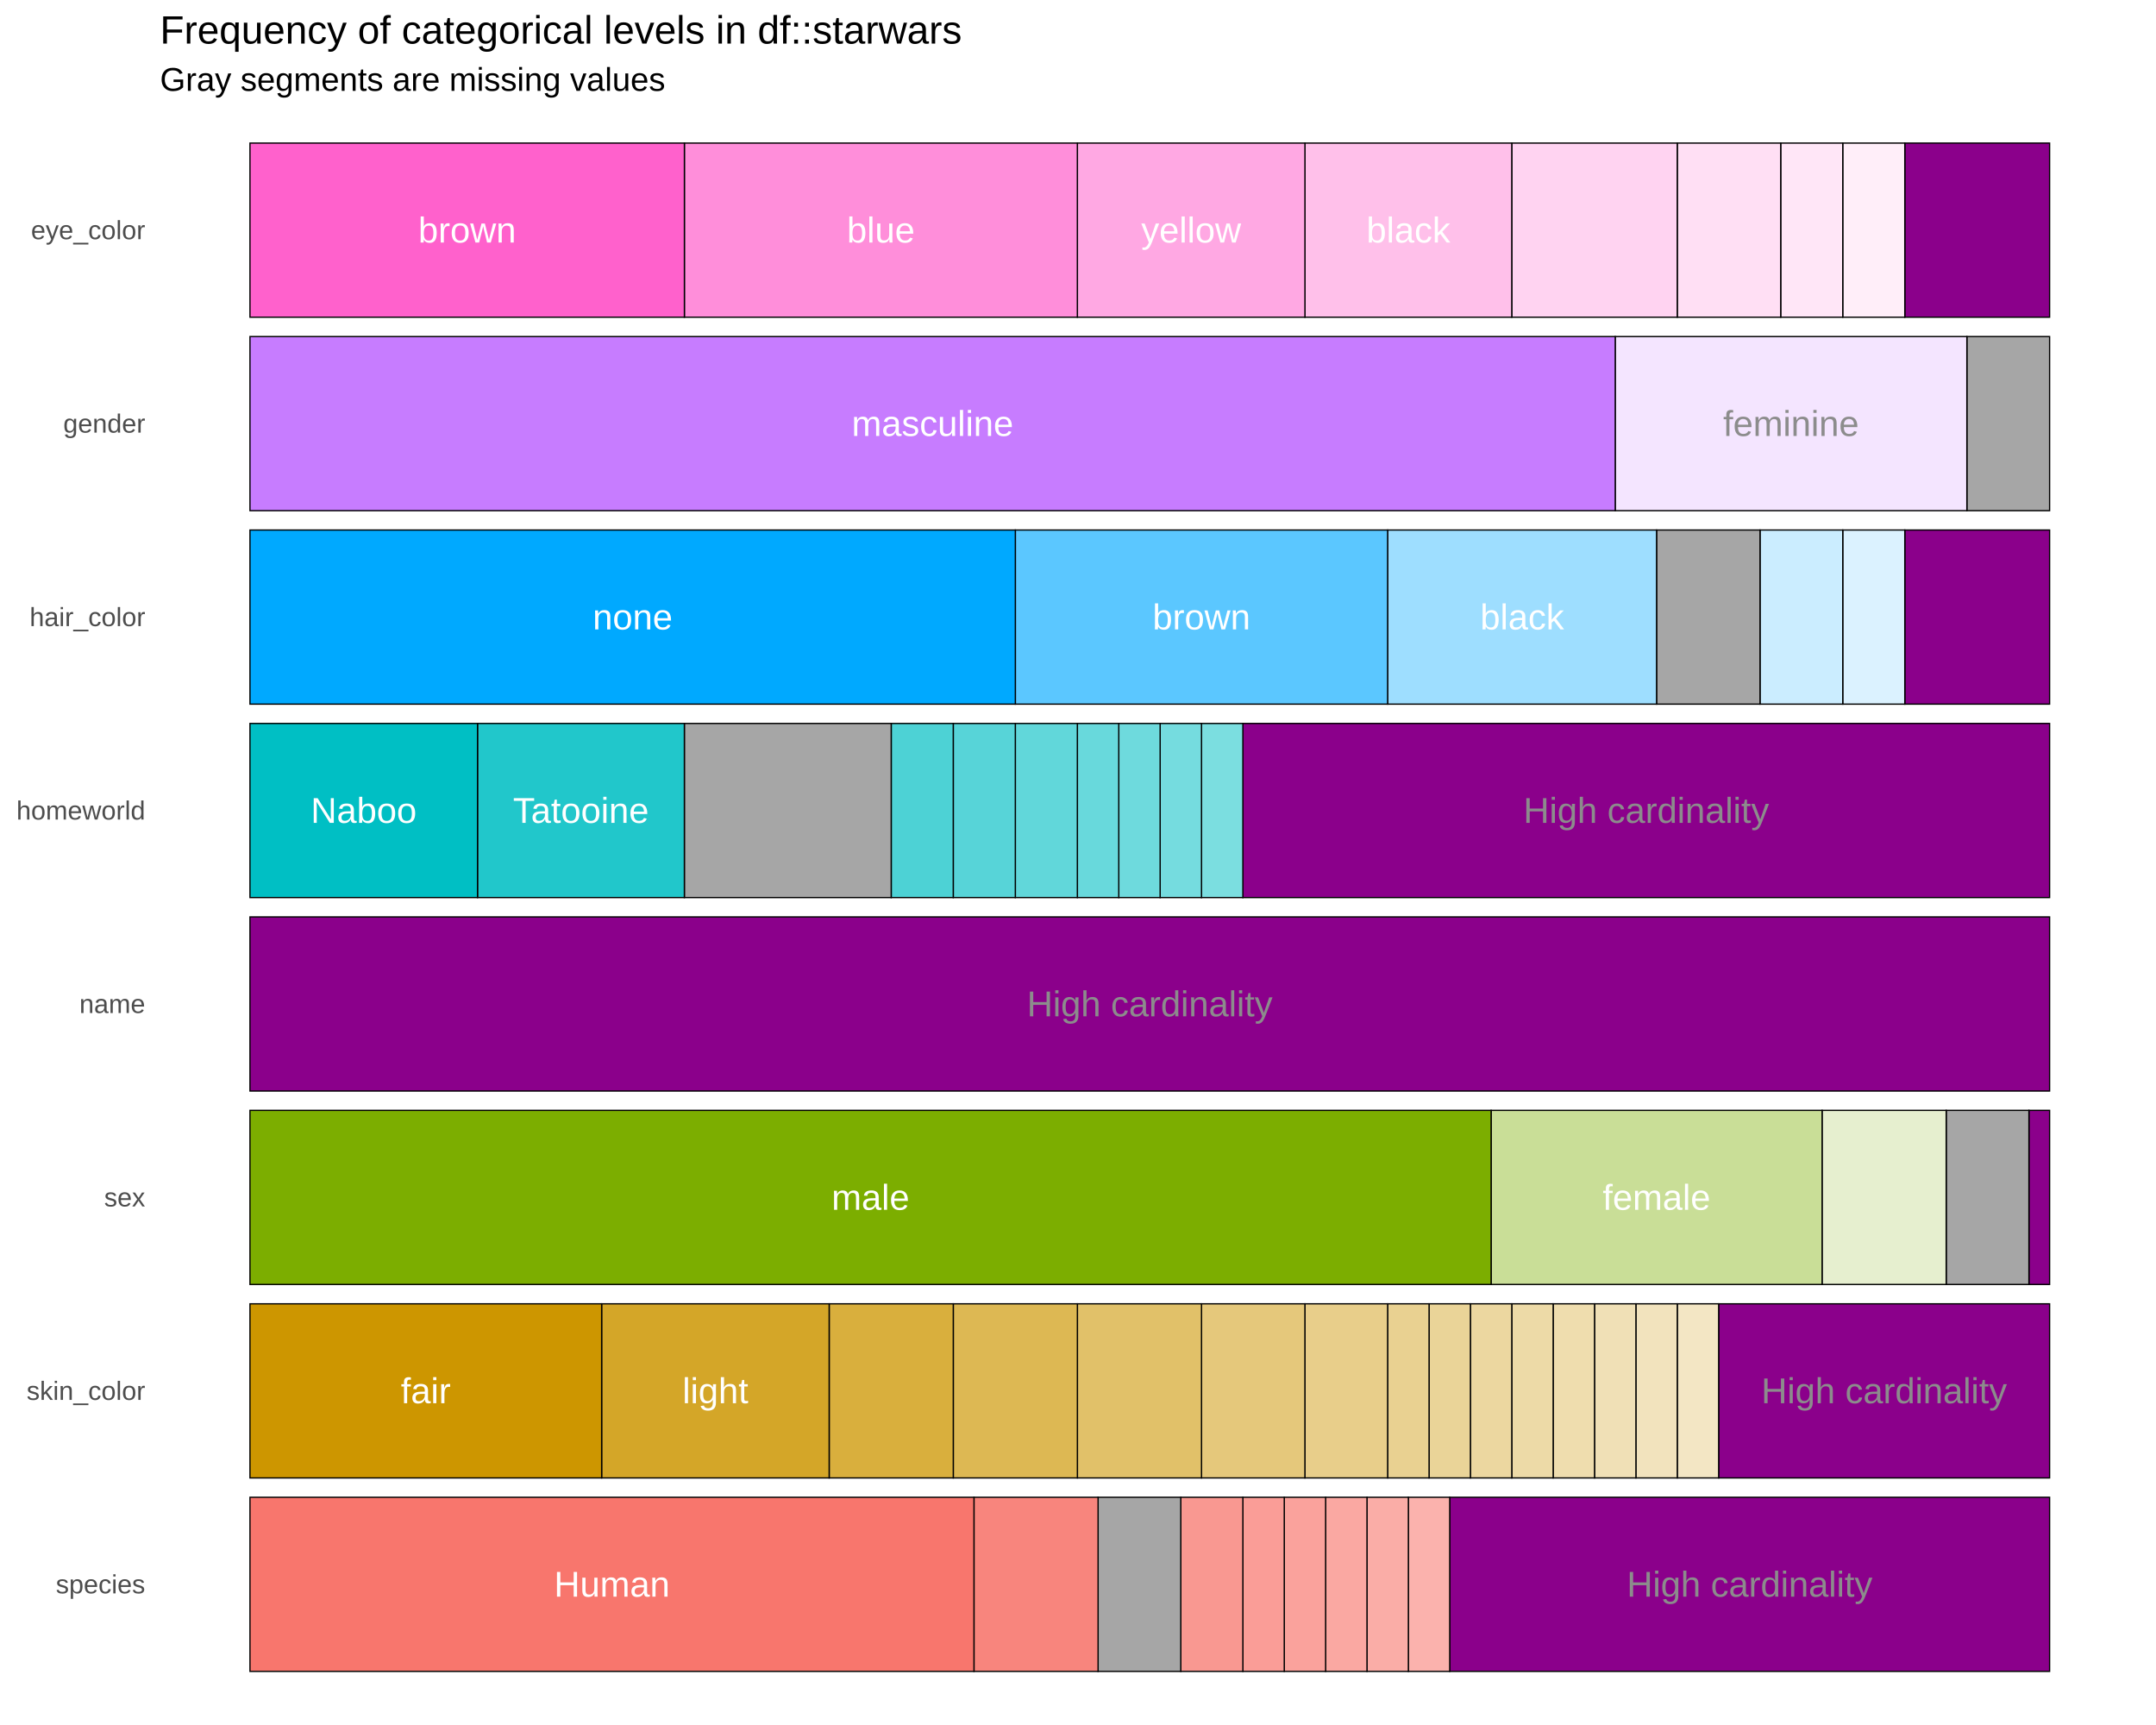
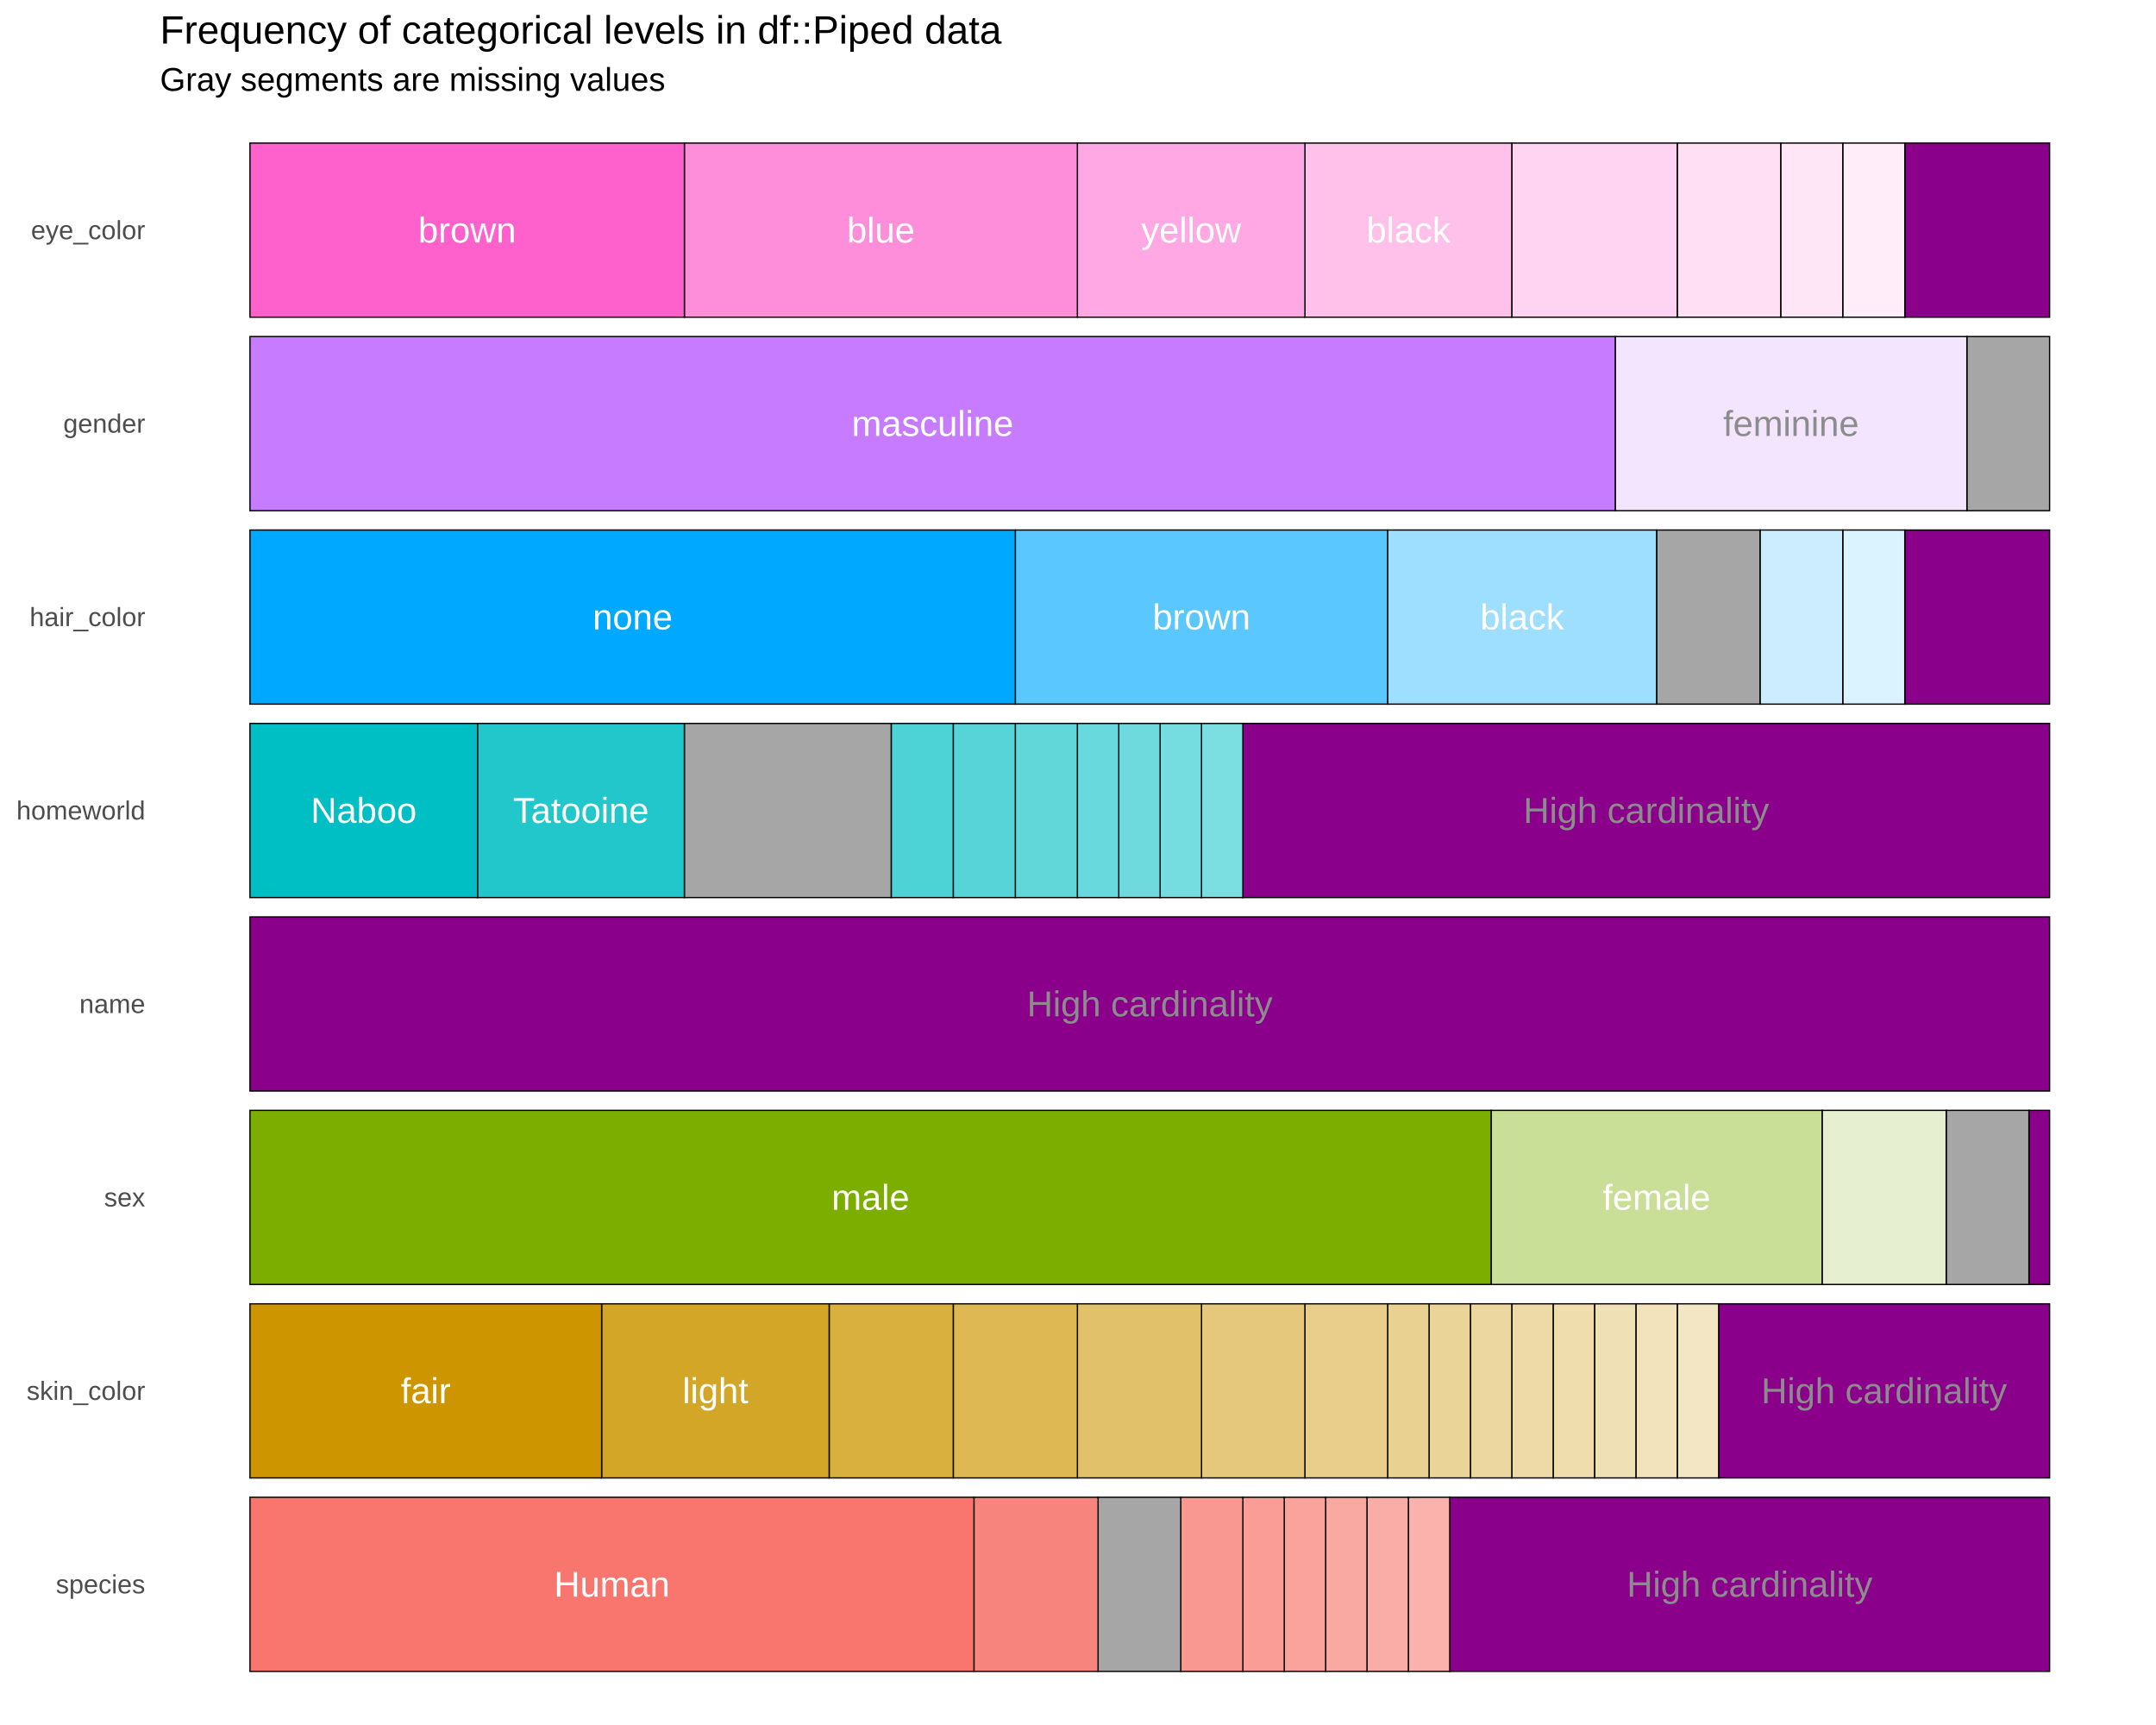
<svg xmlns="http://www.w3.org/2000/svg" viewBox="0 0 720.00 576.00">
  <defs>
    <style type="text/css">
    line, polyline, polygon, path, rect, circle {
      fill: none;
      stroke: #000000;
      stroke-linecap: round;
      stroke-linejoin: round;
      stroke-miterlimit: 10.00;
    }
  </style>
  </defs>
  <rect width="100%" height="100%" style="stroke: none; fill: #FFFFFF;" />
  <rect x="0.00" y="0.00" width="720.00" height="576.00" style="stroke-width: 1.07; stroke: #FFFFFF; fill: #FFFFFF;" />
  <defs>
    <clipPath id="cpNTMuNDN8NzE0LjUyfDU2Ny43OHwzOC4wOQ==">
      <rect x="53.43" y="38.09" width="661.09" height="529.69" />
    </clipPath>
  </defs>
  <polyline points="158.60,567.78 158.60,38.09 " style="stroke-width: 0.53; stroke: #FFFFFF; stroke-linecap: butt;" clip-path="url(#cpNTMuNDN8NzE0LjUyfDU2Ny43OHwzOC4wOQ==)" />
  <polyline points="308.85,567.78 308.85,38.09 " style="stroke-width: 0.53; stroke: #FFFFFF; stroke-linecap: butt;" clip-path="url(#cpNTMuNDN8NzE0LjUyfDU2Ny43OHwzOC4wOQ==)" />
  <polyline points="459.10,567.78 459.10,38.09 " style="stroke-width: 0.53; stroke: #FFFFFF; stroke-linecap: butt;" clip-path="url(#cpNTMuNDN8NzE0LjUyfDU2Ny43OHwzOC4wOQ==)" />
  <polyline points="609.35,567.78 609.35,38.09 " style="stroke-width: 0.53; stroke: #FFFFFF; stroke-linecap: butt;" clip-path="url(#cpNTMuNDN8NzE0LjUyfDU2Ny43OHwzOC4wOQ==)" />
  <rect x="484.14" y="499.96" width="200.33" height="58.14" style="stroke-width: 0.43; stroke-linecap: square; stroke-linejoin: miter; fill: #8B008B;" clip-path="url(#cpNTMuNDN8NzE0LjUyfDU2Ny43OHwzOC4wOQ==)" />
  <rect x="470.32" y="499.96" width="13.82" height="58.14" style="stroke-width: 0.43; stroke-linecap: square; stroke-linejoin: miter; fill: #FBB2AD;" clip-path="url(#cpNTMuNDN8NzE0LjUyfDU2Ny43OHwzOC4wOQ==)" />
  <rect x="456.51" y="499.96" width="13.82" height="58.14" style="stroke-width: 0.43; stroke-linecap: square; stroke-linejoin: miter; fill: #FAADA7;" clip-path="url(#cpNTMuNDN8NzE0LjUyfDU2Ny43OHwzOC4wOQ==)" />
  <rect x="442.69" y="499.96" width="13.82" height="58.14" style="stroke-width: 0.43; stroke-linecap: square; stroke-linejoin: miter; fill: #FAA8A2;" clip-path="url(#cpNTMuNDN8NzE0LjUyfDU2Ny43OHwzOC4wOQ==)" />
  <rect x="428.88" y="499.96" width="13.82" height="58.14" style="stroke-width: 0.43; stroke-linecap: square; stroke-linejoin: miter; fill: #FAA29C;" clip-path="url(#cpNTMuNDN8NzE0LjUyfDU2Ny43OHwzOC4wOQ==)" />
  <rect x="415.06" y="499.96" width="13.82" height="58.14" style="stroke-width: 0.43; stroke-linecap: square; stroke-linejoin: miter; fill: #FA9D97;" clip-path="url(#cpNTMuNDN8NzE0LjUyfDU2Ny43OHwzOC4wOQ==)" />
  <rect x="394.34" y="499.96" width="20.72" height="58.14" style="stroke-width: 0.43; stroke-linecap: square; stroke-linejoin: miter; fill: #F99891;" clip-path="url(#cpNTMuNDN8NzE0LjUyfDU2Ny43OHwzOC4wOQ==)" />
  <rect x="366.70" y="499.96" width="27.63" height="58.14" style="stroke-width: 0.43; stroke-linecap: square; stroke-linejoin: miter; fill: #A6A6A6;" clip-path="url(#cpNTMuNDN8NzE0LjUyfDU2Ny43OHwzOC4wOQ==)" />
  <rect x="325.26" y="499.96" width="41.45" height="58.14" style="stroke-width: 0.43; stroke-linecap: square; stroke-linejoin: miter; fill: #F8857D;" clip-path="url(#cpNTMuNDN8NzE0LjUyfDU2Ny43OHwzOC4wOQ==)" />
  <rect x="83.48" y="499.96" width="241.78" height="58.14" style="stroke-width: 0.43; stroke-linecap: square; stroke-linejoin: miter; fill: #F8766D;" clip-path="url(#cpNTMuNDN8NzE0LjUyfDU2Ny43OHwzOC4wOQ==)" />
  <rect x="573.94" y="435.36" width="110.53" height="58.14" style="stroke-width: 0.43; stroke-linecap: square; stroke-linejoin: miter; fill: #8B008B;" clip-path="url(#cpNTMuNDN8NzE0LjUyfDU2Ny43OHwzOC4wOQ==)" />
  <rect x="560.13" y="435.36" width="13.82" height="58.14" style="stroke-width: 0.43; stroke-linecap: square; stroke-linejoin: miter; fill: #F3E6C4;" clip-path="url(#cpNTMuNDN8NzE0LjUyfDU2Ny43OHwzOC4wOQ==)" />
  <rect x="546.31" y="435.36" width="13.82" height="58.14" style="stroke-width: 0.43; stroke-linecap: square; stroke-linejoin: miter; fill: #F2E3BD;" clip-path="url(#cpNTMuNDN8NzE0LjUyfDU2Ny43OHwzOC4wOQ==)" />
  <rect x="532.50" y="435.36" width="13.82" height="58.14" style="stroke-width: 0.43; stroke-linecap: square; stroke-linejoin: miter; fill: #F0E0B6;" clip-path="url(#cpNTMuNDN8NzE0LjUyfDU2Ny43OHwzOC4wOQ==)" />
  <rect x="518.68" y="435.36" width="13.82" height="58.14" style="stroke-width: 0.43; stroke-linecap: square; stroke-linejoin: miter; fill: #EFDDAE;" clip-path="url(#cpNTMuNDN8NzE0LjUyfDU2Ny43OHwzOC4wOQ==)" />
  <rect x="504.86" y="435.36" width="13.82" height="58.14" style="stroke-width: 0.43; stroke-linecap: square; stroke-linejoin: miter; fill: #EDDAA7;" clip-path="url(#cpNTMuNDN8NzE0LjUyfDU2Ny43OHwzOC4wOQ==)" />
  <rect x="491.05" y="435.36" width="13.82" height="58.14" style="stroke-width: 0.43; stroke-linecap: square; stroke-linejoin: miter; fill: #ECD7A0;" clip-path="url(#cpNTMuNDN8NzE0LjUyfDU2Ny43OHwzOC4wOQ==)" />
  <rect x="477.23" y="435.36" width="13.82" height="58.14" style="stroke-width: 0.43; stroke-linecap: square; stroke-linejoin: miter; fill: #EAD498;" clip-path="url(#cpNTMuNDN8NzE0LjUyfDU2Ny43OHwzOC4wOQ==)" />
  <rect x="463.42" y="435.36" width="13.82" height="58.14" style="stroke-width: 0.43; stroke-linecap: square; stroke-linejoin: miter; fill: #E9D191;" clip-path="url(#cpNTMuNDN8NzE0LjUyfDU2Ny43OHwzOC4wOQ==)" />
  <rect x="435.78" y="435.36" width="27.63" height="58.14" style="stroke-width: 0.43; stroke-linecap: square; stroke-linejoin: miter; fill: #E8CE8A;" clip-path="url(#cpNTMuNDN8NzE0LjUyfDU2Ny43OHwzOC4wOQ==)" />
  <rect x="401.24" y="435.36" width="34.54" height="58.14" style="stroke-width: 0.43; stroke-linecap: square; stroke-linejoin: miter; fill: #E5C87B;" clip-path="url(#cpNTMuNDN8NzE0LjUyfDU2Ny43OHwzOC4wOQ==)" />
  <rect x="359.80" y="435.36" width="41.45" height="58.14" style="stroke-width: 0.43; stroke-linecap: square; stroke-linejoin: miter; fill: #E1C169;" clip-path="url(#cpNTMuNDN8NzE0LjUyfDU2Ny43OHwzOC4wOQ==)" />
  <rect x="318.35" y="435.36" width="41.45" height="58.14" style="stroke-width: 0.43; stroke-linecap: square; stroke-linejoin: miter; fill: #DDB853;" clip-path="url(#cpNTMuNDN8NzE0LjUyfDU2Ny43OHwzOC4wOQ==)" />
  <rect x="276.90" y="435.36" width="41.45" height="58.14" style="stroke-width: 0.43; stroke-linecap: square; stroke-linejoin: miter; fill: #D9AF3D;" clip-path="url(#cpNTMuNDN8NzE0LjUyfDU2Ny43OHwzOC4wOQ==)" />
  <rect x="200.91" y="435.36" width="75.99" height="58.14" style="stroke-width: 0.43; stroke-linecap: square; stroke-linejoin: miter; fill: #D4A628;" clip-path="url(#cpNTMuNDN8NzE0LjUyfDU2Ny43OHwzOC4wOQ==)" />
  <rect x="83.48" y="435.36" width="117.44" height="58.14" style="stroke-width: 0.43; stroke-linecap: square; stroke-linejoin: miter; fill: #CD9600;" clip-path="url(#cpNTMuNDN8NzE0LjUyfDU2Ny43OHwzOC4wOQ==)" />
  <rect x="677.56" y="370.76" width="6.91" height="58.14" style="stroke-width: 0.43; stroke-linecap: square; stroke-linejoin: miter; fill: #8B008B;" clip-path="url(#cpNTMuNDN8NzE0LjUyfDU2Ny43OHwzOC4wOQ==)" />
  <rect x="649.93" y="370.76" width="27.63" height="58.14" style="stroke-width: 0.43; stroke-linecap: square; stroke-linejoin: miter; fill: #A6A6A6;" clip-path="url(#cpNTMuNDN8NzE0LjUyfDU2Ny43OHwzOC4wOQ==)" />
  <rect x="608.48" y="370.76" width="41.45" height="58.14" style="stroke-width: 0.43; stroke-linecap: square; stroke-linejoin: miter; fill: #E6EFCF;" clip-path="url(#cpNTMuNDN8NzE0LjUyfDU2Ny43OHwzOC4wOQ==)" />
  <rect x="497.96" y="370.76" width="110.53" height="58.14" style="stroke-width: 0.43; stroke-linecap: square; stroke-linejoin: miter; fill: #C9DE97;" clip-path="url(#cpNTMuNDN8NzE0LjUyfDU2Ny43OHwzOC4wOQ==)" />
  <rect x="83.48" y="370.76" width="414.48" height="58.14" style="stroke-width: 0.43; stroke-linecap: square; stroke-linejoin: miter; fill: #7CAE00;" clip-path="url(#cpNTMuNDN8NzE0LjUyfDU2Ny43OHwzOC4wOQ==)" />
  <rect x="83.48" y="306.17" width="600.99" height="58.14" style="stroke-width: 0.43; stroke-linecap: square; stroke-linejoin: miter; fill: #8B008B;" clip-path="url(#cpNTMuNDN8NzE0LjUyfDU2Ny43OHwzOC4wOQ==)" />
  <rect x="415.06" y="241.57" width="269.41" height="58.14" style="stroke-width: 0.43; stroke-linecap: square; stroke-linejoin: miter; fill: #8B008B;" clip-path="url(#cpNTMuNDN8NzE0LjUyfDU2Ny43OHwzOC4wOQ==)" />
  <rect x="401.24" y="241.57" width="13.82" height="58.14" style="stroke-width: 0.43; stroke-linecap: square; stroke-linejoin: miter; fill: #7BDEE0;" clip-path="url(#cpNTMuNDN8NzE0LjUyfDU2Ny43OHwzOC4wOQ==)" />
  <rect x="387.43" y="241.57" width="13.82" height="58.14" style="stroke-width: 0.43; stroke-linecap: square; stroke-linejoin: miter; fill: #75DCDF;" clip-path="url(#cpNTMuNDN8NzE0LjUyfDU2Ny43OHwzOC4wOQ==)" />
  <rect x="373.61" y="241.57" width="13.82" height="58.14" style="stroke-width: 0.43; stroke-linecap: square; stroke-linejoin: miter; fill: #6EDADD;" clip-path="url(#cpNTMuNDN8NzE0LjUyfDU2Ny43OHwzOC4wOQ==)" />
  <rect x="359.80" y="241.57" width="13.82" height="58.14" style="stroke-width: 0.43; stroke-linecap: square; stroke-linejoin: miter; fill: #68D9DC;" clip-path="url(#cpNTMuNDN8NzE0LjUyfDU2Ny43OHwzOC4wOQ==)" />
  <rect x="339.07" y="241.57" width="20.72" height="58.14" style="stroke-width: 0.43; stroke-linecap: square; stroke-linejoin: miter; fill: #61D7DA;" clip-path="url(#cpNTMuNDN8NzE0LjUyfDU2Ny43OHwzOC4wOQ==)" />
  <rect x="318.35" y="241.57" width="20.72" height="58.14" style="stroke-width: 0.43; stroke-linecap: square; stroke-linejoin: miter; fill: #57D4D8;" clip-path="url(#cpNTMuNDN8NzE0LjUyfDU2Ny43OHwzOC4wOQ==)" />
  <rect x="297.62" y="241.57" width="20.72" height="58.14" style="stroke-width: 0.43; stroke-linecap: square; stroke-linejoin: miter; fill: #4DD2D5;" clip-path="url(#cpNTMuNDN8NzE0LjUyfDU2Ny43OHwzOC4wOQ==)" />
  <rect x="228.54" y="241.57" width="69.08" height="58.14" style="stroke-width: 0.43; stroke-linecap: square; stroke-linejoin: miter; fill: #A6A6A6;" clip-path="url(#cpNTMuNDN8NzE0LjUyfDU2Ny43OHwzOC4wOQ==)" />
  <rect x="159.46" y="241.57" width="69.08" height="58.14" style="stroke-width: 0.43; stroke-linecap: square; stroke-linejoin: miter; fill: #21C7CB;" clip-path="url(#cpNTMuNDN8NzE0LjUyfDU2Ny43OHwzOC4wOQ==)" />
  <rect x="83.48" y="241.57" width="75.99" height="58.14" style="stroke-width: 0.43; stroke-linecap: square; stroke-linejoin: miter; fill: #00BFC4;" clip-path="url(#cpNTMuNDN8NzE0LjUyfDU2Ny43OHwzOC4wOQ==)" />
  <rect x="636.11" y="176.98" width="48.36" height="58.14" style="stroke-width: 0.43; stroke-linecap: square; stroke-linejoin: miter; fill: #8B008B;" clip-path="url(#cpNTMuNDN8NzE0LjUyfDU2Ny43OHwzOC4wOQ==)" />
  <rect x="615.39" y="176.98" width="20.72" height="58.14" style="stroke-width: 0.43; stroke-linecap: square; stroke-linejoin: miter; fill: #DBF2FF;" clip-path="url(#cpNTMuNDN8NzE0LjUyfDU2Ny43OHwzOC4wOQ==)" />
  <rect x="587.76" y="176.98" width="27.63" height="58.14" style="stroke-width: 0.43; stroke-linecap: square; stroke-linejoin: miter; fill: #CBEDFF;" clip-path="url(#cpNTMuNDN8NzE0LjUyfDU2Ny43OHwzOC4wOQ==)" />
  <rect x="553.22" y="176.98" width="34.54" height="58.14" style="stroke-width: 0.43; stroke-linecap: square; stroke-linejoin: miter; fill: #A6A6A6;" clip-path="url(#cpNTMuNDN8NzE0LjUyfDU2Ny43OHwzOC4wOQ==)" />
  <rect x="463.42" y="176.98" width="89.80" height="58.14" style="stroke-width: 0.43; stroke-linecap: square; stroke-linejoin: miter; fill: #9EDEFF;" clip-path="url(#cpNTMuNDN8NzE0LjUyfDU2Ny43OHwzOC4wOQ==)" />
  <rect x="339.07" y="176.98" width="124.34" height="58.14" style="stroke-width: 0.43; stroke-linecap: square; stroke-linejoin: miter; fill: #5BC7FF;" clip-path="url(#cpNTMuNDN8NzE0LjUyfDU2Ny43OHwzOC4wOQ==)" />
  <rect x="83.48" y="176.98" width="255.60" height="58.14" style="stroke-width: 0.43; stroke-linecap: square; stroke-linejoin: miter; fill: #00A9FF;" clip-path="url(#cpNTMuNDN8NzE0LjUyfDU2Ny43OHwzOC4wOQ==)" />
  <rect x="684.47" y="112.38" width="0.00" height="58.14" style="stroke-width: 0.43; stroke-linecap: square; stroke-linejoin: miter; fill: #8B008B;" clip-path="url(#cpNTMuNDN8NzE0LjUyfDU2Ny43OHwzOC4wOQ==)" />
  <rect x="656.84" y="112.38" width="27.63" height="58.14" style="stroke-width: 0.43; stroke-linecap: square; stroke-linejoin: miter; fill: #A6A6A6;" clip-path="url(#cpNTMuNDN8NzE0LjUyfDU2Ny43OHwzOC4wOQ==)" />
  <rect x="539.40" y="112.38" width="117.44" height="58.14" style="stroke-width: 0.43; stroke-linecap: square; stroke-linejoin: miter; fill: #F4E5FF;" clip-path="url(#cpNTMuNDN8NzE0LjUyfDU2Ny43OHwzOC4wOQ==)" />
  <rect x="83.48" y="112.38" width="455.93" height="58.14" style="stroke-width: 0.43; stroke-linecap: square; stroke-linejoin: miter; fill: #C77CFF;" clip-path="url(#cpNTMuNDN8NzE0LjUyfDU2Ny43OHwzOC4wOQ==)" />
  <rect x="636.11" y="47.78" width="48.36" height="58.14" style="stroke-width: 0.43; stroke-linecap: square; stroke-linejoin: miter; fill: #8B008B;" clip-path="url(#cpNTMuNDN8NzE0LjUyfDU2Ny43OHwzOC4wOQ==)" />
  <rect x="615.39" y="47.78" width="20.72" height="58.14" style="stroke-width: 0.43; stroke-linecap: square; stroke-linejoin: miter; fill: #FFEEF9;" clip-path="url(#cpNTMuNDN8NzE0LjUyfDU2Ny43OHwzOC4wOQ==)" />
  <rect x="594.67" y="47.78" width="20.72" height="58.14" style="stroke-width: 0.43; stroke-linecap: square; stroke-linejoin: miter; fill: #FFE6F7;" clip-path="url(#cpNTMuNDN8NzE0LjUyfDU2Ny43OHwzOC4wOQ==)" />
  <rect x="560.13" y="47.78" width="34.54" height="58.14" style="stroke-width: 0.43; stroke-linecap: square; stroke-linejoin: miter; fill: #FFDFF4;" clip-path="url(#cpNTMuNDN8NzE0LjUyfDU2Ny43OHwzOC4wOQ==)" />
  <rect x="504.86" y="47.78" width="55.26" height="58.14" style="stroke-width: 0.43; stroke-linecap: square; stroke-linejoin: miter; fill: #FFD3F1;" clip-path="url(#cpNTMuNDN8NzE0LjUyfDU2Ny43OHwzOC4wOQ==)" />
  <rect x="435.78" y="47.78" width="69.08" height="58.14" style="stroke-width: 0.43; stroke-linecap: square; stroke-linejoin: miter; fill: #FFC0EA;" clip-path="url(#cpNTMuNDN8NzE0LjUyfDU2Ny43OHwzOC4wOQ==)" />
  <rect x="359.80" y="47.78" width="75.99" height="58.14" style="stroke-width: 0.43; stroke-linecap: square; stroke-linejoin: miter; fill: #FFA8E3;" clip-path="url(#cpNTMuNDN8NzE0LjUyfDU2Ny43OHwzOC4wOQ==)" />
  <rect x="228.54" y="47.78" width="131.25" height="58.14" style="stroke-width: 0.43; stroke-linecap: square; stroke-linejoin: miter; fill: #FF8EDA;" clip-path="url(#cpNTMuNDN8NzE0LjUyfDU2Ny43OHwzOC4wOQ==)" />
  <rect x="83.48" y="47.78" width="145.07" height="58.14" style="stroke-width: 0.43; stroke-linecap: square; stroke-linejoin: miter; fill: #FF61CC;" clip-path="url(#cpNTMuNDN8NzE0LjUyfDU2Ny43OHwzOC4wOQ==)" />
  <g clip-path="url(#cpNTMuNDN8NzE0LjUyfDU2Ny43OHwzOC4wOQ==)">
    <text x="543.28" y="533.15" style="font-size: 12.00px; fill: #8C8C8C; font-family: Liberation Sans;" textLength="82.05px" lengthAdjust="spacingAndGlyphs">High cardinality</text>
  </g>
  <g clip-path="url(#cpNTMuNDN8NzE0LjUyfDU2Ny43OHwzOC4wOQ==)">
    <text x="185.02" y="533.15" style="font-size: 12.00px; fill: #FFFFFF; font-family: Liberation Sans;" textLength="38.69px" lengthAdjust="spacingAndGlyphs">Human</text>
  </g>
  <g clip-path="url(#cpNTMuNDN8NzE0LjUyfDU2Ny43OHwzOC4wOQ==)">
    <text x="588.18" y="468.55" style="font-size: 12.00px; fill: #8C8C8C; font-family: Liberation Sans;" textLength="82.05px" lengthAdjust="spacingAndGlyphs">High cardinality</text>
  </g>
  <g clip-path="url(#cpNTMuNDN8NzE0LjUyfDU2Ny43OHwzOC4wOQ==)">
    <text x="133.86" y="468.55" style="font-size: 12.00px; fill: #FFFFFF; font-family: Liberation Sans;" textLength="16.67px" lengthAdjust="spacingAndGlyphs">fair</text>
  </g>
  <g clip-path="url(#cpNTMuNDN8NzE0LjUyfDU2Ny43OHwzOC4wOQ==)">
    <text x="227.90" y="468.55" style="font-size: 12.00px; fill: #FFFFFF; font-family: Liberation Sans;" textLength="22.02px" lengthAdjust="spacingAndGlyphs">light</text>
  </g>
  <g clip-path="url(#cpNTMuNDN8NzE0LjUyfDU2Ny43OHwzOC4wOQ==)">
    <text x="535.21" y="403.96" style="font-size: 12.00px; fill: #FFFFFF; font-family: Liberation Sans;" textLength="36.02px" lengthAdjust="spacingAndGlyphs">female</text>
  </g>
  <g clip-path="url(#cpNTMuNDN8NzE0LjUyfDU2Ny43OHwzOC4wOQ==)">
    <text x="277.71" y="403.96" style="font-size: 12.00px; fill: #FFFFFF; font-family: Liberation Sans;" textLength="26.02px" lengthAdjust="spacingAndGlyphs">male</text>
  </g>
  <g clip-path="url(#cpNTMuNDN8NzE0LjUyfDU2Ny43OHwzOC4wOQ==)">
    <text x="342.95" y="339.36" style="font-size: 12.00px; fill: #8C8C8C; font-family: Liberation Sans;" textLength="82.05px" lengthAdjust="spacingAndGlyphs">High cardinality</text>
  </g>
  <g clip-path="url(#cpNTMuNDN8NzE0LjUyfDU2Ny43OHwzOC4wOQ==)">
    <text x="508.74" y="274.76" style="font-size: 12.00px; fill: #8C8C8C; font-family: Liberation Sans;" textLength="82.05px" lengthAdjust="spacingAndGlyphs">High cardinality</text>
  </g>
  <g clip-path="url(#cpNTMuNDN8NzE0LjUyfDU2Ny43OHwzOC4wOQ==)">
    <text x="103.79" y="274.76" style="font-size: 12.00px; fill: #FFFFFF; font-family: Liberation Sans;" textLength="35.36px" lengthAdjust="spacingAndGlyphs">Naboo</text>
  </g>
  <g clip-path="url(#cpNTMuNDN8NzE0LjUyfDU2Ny43OHwzOC4wOQ==)">
    <text x="171.32" y="274.76" style="font-size: 12.00px; fill: #FFFFFF; font-family: Liberation Sans;" textLength="45.36px" lengthAdjust="spacingAndGlyphs">Tatooine</text>
  </g>
  <g clip-path="url(#cpNTMuNDN8NzE0LjUyfDU2Ny43OHwzOC4wOQ==)">
    <text x="494.31" y="210.17" style="font-size: 12.00px; fill: #FFFFFF; font-family: Liberation Sans;" textLength="28.02px" lengthAdjust="spacingAndGlyphs">black</text>
  </g>
  <g clip-path="url(#cpNTMuNDN8NzE0LjUyfDU2Ny43OHwzOC4wOQ==)">
    <text x="384.90" y="210.17" style="font-size: 12.00px; fill: #FFFFFF; font-family: Liberation Sans;" textLength="32.69px" lengthAdjust="spacingAndGlyphs">brown</text>
  </g>
  <g clip-path="url(#cpNTMuNDN8NzE0LjUyfDU2Ny43OHwzOC4wOQ==)">
    <text x="197.93" y="210.17" style="font-size: 12.00px; fill: #FFFFFF; font-family: Liberation Sans;" textLength="26.69px" lengthAdjust="spacingAndGlyphs">none</text>
  </g>
  <g clip-path="url(#cpNTMuNDN8NzE0LjUyfDU2Ny43OHwzOC4wOQ==)">
    <text x="575.44" y="145.57" style="font-size: 12.00px; fill: #8C8C8C; font-family: Liberation Sans;" textLength="45.36px" lengthAdjust="spacingAndGlyphs">feminine</text>
  </g>
  <g clip-path="url(#cpNTMuNDN8NzE0LjUyfDU2Ny43OHwzOC4wOQ==)">
    <text x="284.42" y="145.57" style="font-size: 12.00px; fill: #FFFFFF; font-family: Liberation Sans;" textLength="54.03px" lengthAdjust="spacingAndGlyphs">masculine</text>
  </g>
  <g clip-path="url(#cpNTMuNDN8NzE0LjUyfDU2Ny43OHwzOC4wOQ==)">
    <text x="456.32" y="80.98" style="font-size: 12.00px; fill: #FFFFFF; font-family: Liberation Sans;" textLength="28.02px" lengthAdjust="spacingAndGlyphs">black</text>
  </g>
  <g clip-path="url(#cpNTMuNDN8NzE0LjUyfDU2Ny43OHwzOC4wOQ==)">
    <text x="282.83" y="80.98" style="font-size: 12.00px; fill: #FFFFFF; font-family: Liberation Sans;" textLength="22.69px" lengthAdjust="spacingAndGlyphs">blue</text>
  </g>
  <g clip-path="url(#cpNTMuNDN8NzE0LjUyfDU2Ny43OHwzOC4wOQ==)">
    <text x="139.67" y="80.98" style="font-size: 12.00px; fill: #FFFFFF; font-family: Liberation Sans;" textLength="32.69px" lengthAdjust="spacingAndGlyphs">brown</text>
  </g>
  <g clip-path="url(#cpNTMuNDN8NzE0LjUyfDU2Ny43OHwzOC4wOQ==)">
    <text x="381.11" y="80.98" style="font-size: 12.00px; fill: #FFFFFF; font-family: Liberation Sans;" textLength="33.36px" lengthAdjust="spacingAndGlyphs">yellow</text>
  </g>
  <defs>
    <clipPath id="cpMC4wMHw3MjAuMDB8NTc2LjAwfDAuMDA=">
      <rect x="0.00" y="0.00" width="720.00" height="576.00" />
    </clipPath>
  </defs>
  <g clip-path="url(#cpMC4wMHw3MjAuMDB8NTc2LjAwfDAuMDA=)">
    <text x="18.65" y="532.05" style="font-size: 8.80px; fill: #4D4D4D; font-family: Liberation Sans;" textLength="29.84px" lengthAdjust="spacingAndGlyphs">species</text>
  </g>
  <g clip-path="url(#cpMC4wMHw3MjAuMDB8NTc2LjAwfDAuMDA=)">
    <text x="8.89" y="467.45" style="font-size: 8.80px; fill: #4D4D4D; font-family: Liberation Sans;" textLength="39.61px" lengthAdjust="spacingAndGlyphs">skin_color</text>
  </g>
  <g clip-path="url(#cpMC4wMHw3MjAuMDB8NTc2LjAwfDAuMDA=)">
    <text x="34.79" y="402.85" style="font-size: 8.80px; fill: #4D4D4D; font-family: Liberation Sans;" textLength="13.70px" lengthAdjust="spacingAndGlyphs">sex</text>
  </g>
  <g clip-path="url(#cpMC4wMHw3MjAuMDB8NTc2LjAwfDAuMDA=)">
    <text x="26.50" y="338.26" style="font-size: 8.80px; fill: #4D4D4D; font-family: Liberation Sans;" textLength="22.00px" lengthAdjust="spacingAndGlyphs">name</text>
  </g>
  <g clip-path="url(#cpMC4wMHw3MjAuMDB8NTc2LjAwfDAuMDA=)">
    <text x="5.48" y="273.66" style="font-size: 8.80px; fill: #4D4D4D; font-family: Liberation Sans;" textLength="43.02px" lengthAdjust="spacingAndGlyphs">homeworld</text>
  </g>
  <g clip-path="url(#cpMC4wMHw3MjAuMDB8NTc2LjAwfDAuMDA=)">
    <text x="9.89" y="209.07" style="font-size: 8.80px; fill: #4D4D4D; font-family: Liberation Sans;" textLength="38.61px" lengthAdjust="spacingAndGlyphs">hair_color</text>
  </g>
  <g clip-path="url(#cpMC4wMHw3MjAuMDB8NTc2LjAwfDAuMDA=)">
    <text x="21.12" y="144.47" style="font-size: 8.80px; fill: #4D4D4D; font-family: Liberation Sans;" textLength="27.38px" lengthAdjust="spacingAndGlyphs">gender</text>
  </g>
  <g clip-path="url(#cpMC4wMHw3MjAuMDB8NTc2LjAwfDAuMDA=)">
    <text x="10.35" y="79.88" style="font-size: 8.80px; fill: #4D4D4D; font-family: Liberation Sans;" textLength="38.14px" lengthAdjust="spacingAndGlyphs">eye_color</text>
  </g>
  <g clip-path="url(#cpMC4wMHw3MjAuMDB8NTc2LjAwfDAuMDA=)">
    <text x="53.43" y="30.33" style="font-size: 11.00px; font-family: Liberation Sans;" textLength="168.81px" lengthAdjust="spacingAndGlyphs">Gray segments are missing values</text>
  </g>
  <g clip-path="url(#cpMC4wMHw3MjAuMDB8NTc2LjAwfDAuMDA=)">
-     <text x="53.43" y="14.56" style="font-size: 13.20px; font-family: Liberation Sans;" textLength="267.39px" lengthAdjust="spacingAndGlyphs">Frequency of categorical levels in df::starwars</text>
+     <text x="53.43" y="14.56" style="font-size: 13.20px; font-family: Liberation Sans;" textLength="280.59px" lengthAdjust="spacingAndGlyphs">Frequency of categorical levels in df::Piped data</text>
  </g>
</svg>
